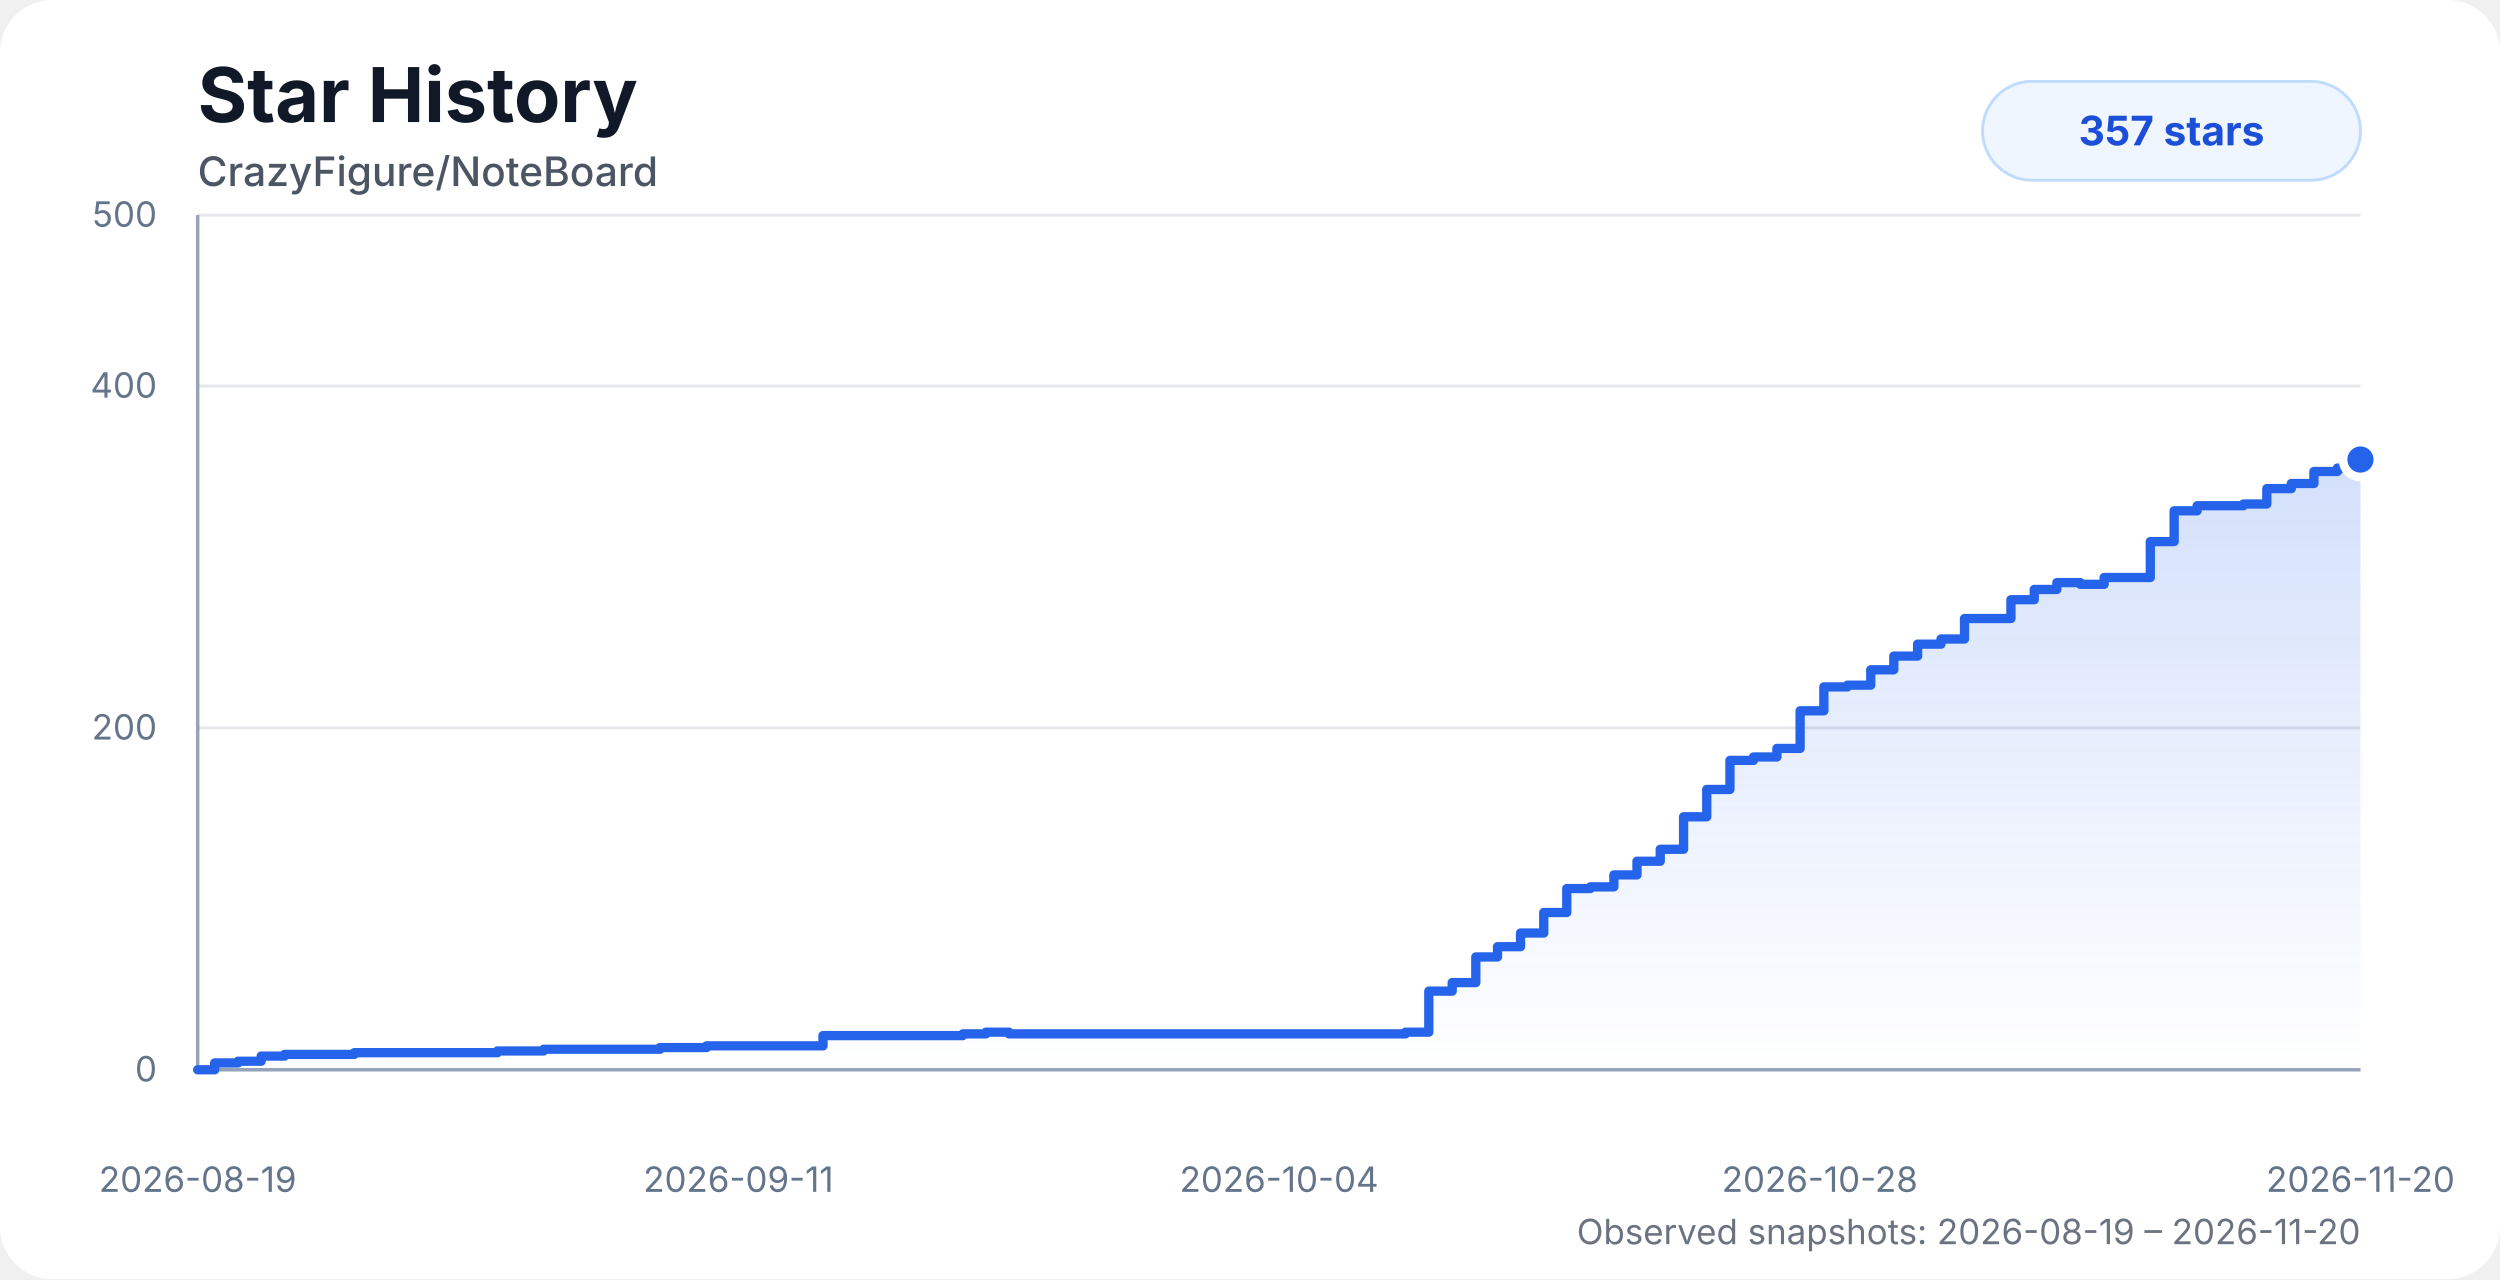
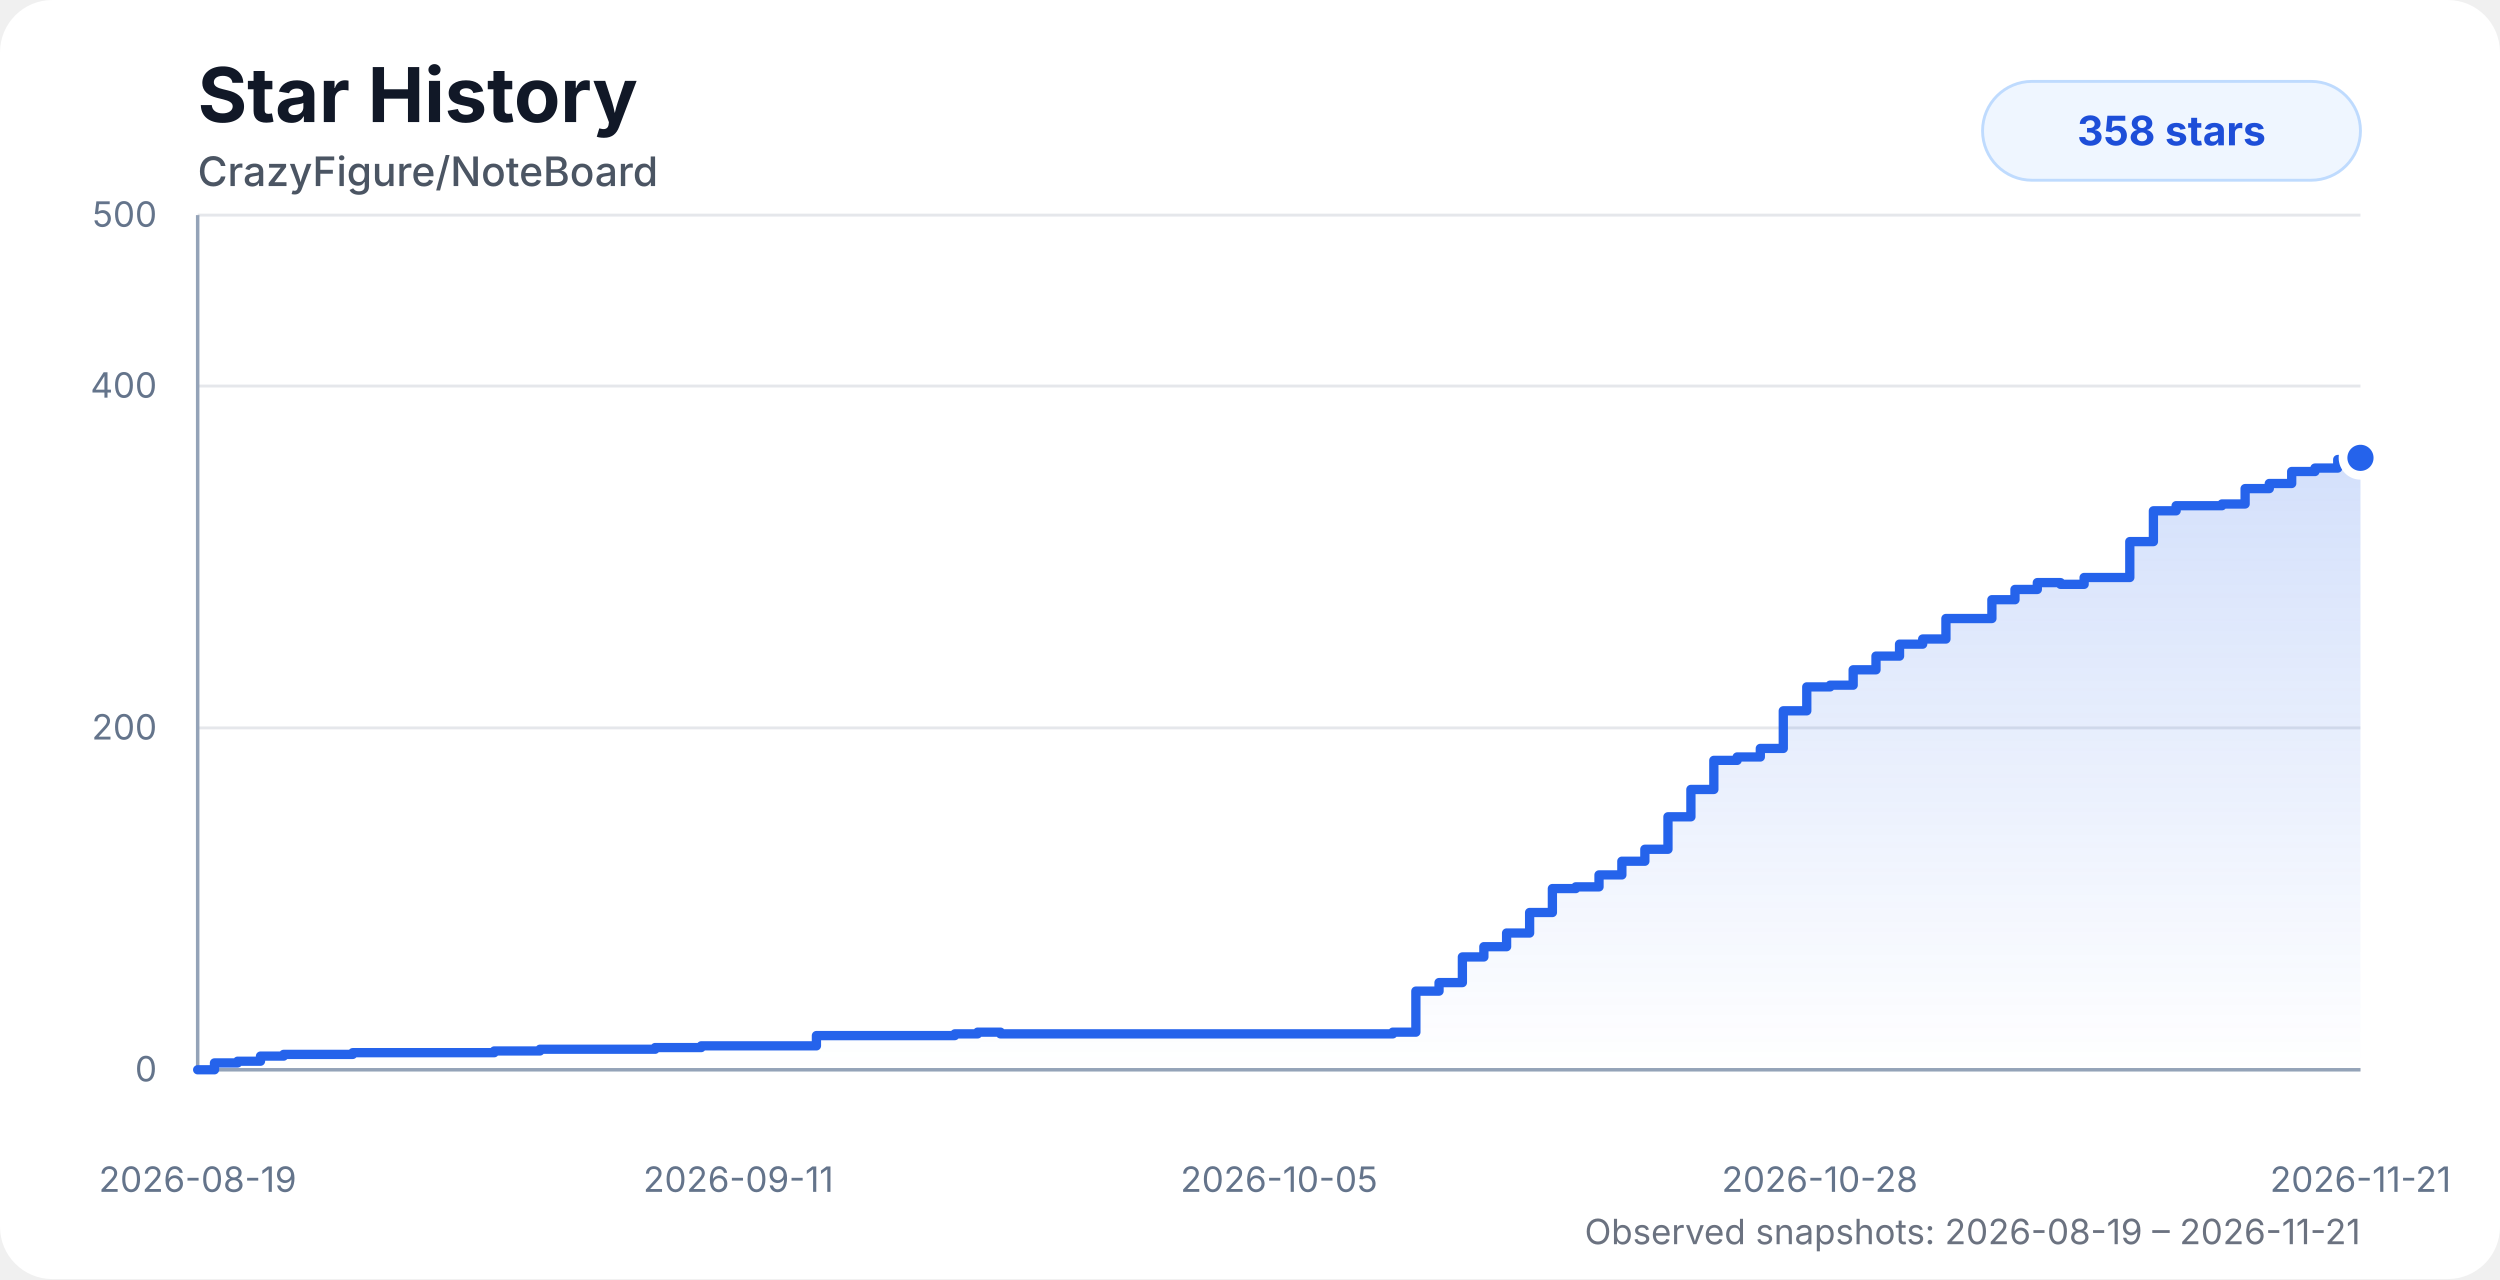
<svg xmlns="http://www.w3.org/2000/svg" width="860" height="440" viewBox="0 0 860 440" role="img" aria-labelledby="title desc">
  <style>
    .chart-bg { fill: #ffffff; }
    .title { fill: #111827; font: 700 26px system-ui, -apple-system, BlinkMacSystemFont, "Segoe UI", sans-serif; }
    .subtitle { fill: #4b5563; font: 500 14px system-ui, -apple-system, BlinkMacSystemFont, "Segoe UI", sans-serif; }
    .axis-label { fill: #64748b; font: 12px system-ui, -apple-system, BlinkMacSystemFont, "Segoe UI", sans-serif; }
    .grid { stroke: #e5e7eb; stroke-width: 1; }
    .axis { stroke: #94a3b8; stroke-width: 1.2; }
    .area { fill: url(#starGradient); opacity: 0.28; }
    .line { fill: none; stroke: #2563eb; stroke-width: 3.2; stroke-linecap: round; stroke-linejoin: round; }
    .dot { fill: #2563eb; stroke: #ffffff; stroke-width: 3; }
    .badge { fill: #eff6ff; stroke: #bfdbfe; }
    .badge-text { fill: #1d4ed8; font: 700 14px system-ui, -apple-system, BlinkMacSystemFont, "Segoe UI", sans-serif; }
    .status { fill: #6b7280; font: 12px system-ui, -apple-system, BlinkMacSystemFont, "Segoe UI", sans-serif; }
    @media (prefers-color-scheme: dark) {
      .chart-bg { fill: #0d1117; }
      .title { fill: #f8fafc; }
      .subtitle { fill: #cbd5e1; }
      .axis-label { fill: #94a3b8; }
      .grid { stroke: #1f2937; }
      .axis { stroke: #475569; }
      .dot { stroke: #0d1117; }
      .badge { fill: #172554; stroke: #1d4ed8; }
      .badge-text { fill: #bfdbfe; }
      .status { fill: #94a3b8; }
    }
  </style>
  <defs>
    <linearGradient id="starGradient" x1="0" x2="0" y1="0" y2="1">
      <stop offset="0%" stop-color="#2563eb" stop-opacity="0.72" />
      <stop offset="100%" stop-color="#2563eb" stop-opacity="0" />
    </linearGradient>
  </defs>
  <rect class="chart-bg" width="860" height="440" rx="18" />
  <text class="title" x="68" y="42">Star History</text>
  <text class="subtitle" x="68" y="64">CrazyFigure/NoteBoard</text>
  <g>
    <line class="grid" x1="68" y1="368" x2="812" y2="368" />
    <line class="grid" x1="68" y1="250.4" x2="812" y2="250.4" />
    <line class="grid" x1="68" y1="132.8" x2="812" y2="132.8" />
    <line class="grid" x1="68" y1="74" x2="812" y2="74" />
    <line class="axis" x1="68" y1="74" x2="68" y2="368" />
    <line class="axis" x1="68" y1="368" x2="812" y2="368" />
    <text class="axis-label" x="54" y="372" text-anchor="end">0</text>
    <text class="axis-label" x="54" y="254.4" text-anchor="end">200</text>
    <text class="axis-label" x="54" y="136.8" text-anchor="end">400</text>
    <text class="axis-label" x="54" y="78" text-anchor="end">500</text>
    <text class="axis-label" x="68" y="410" text-anchor="middle">2026-08-19</text>
    <text class="axis-label" x="254" y="410" text-anchor="middle">2026-09-11</text>
-     <text class="axis-label" x="440" y="410" text-anchor="middle">2026-10-04</text>
+     <text class="axis-label" x="440" y="410" text-anchor="middle">2026-10-05</text>
    <text class="axis-label" x="626" y="410" text-anchor="middle">2026-10-28</text>
-     <text class="axis-label" x="812" y="410" text-anchor="middle">2026-11-20</text>
+     <text class="axis-label" x="812" y="410" text-anchor="middle">2026-11-21</text>
  </g>
-   <path class="area" d="M 68 368 H 68 V 368 H 73.85 V 365.65 H 81.88 V 365.06 H 89.84 V 363.3 H 97.89 V 362.71 H 105.89 V 362.71 H 113.86 V 362.71 H 121.9 V 362.12 H 132.76 V 362.12 H 141.33 V 362.12 H 147.65 V 362.12 H 155.29 V 362.12 H 163.38 V 362.12 H 171.12 V 361.53 H 179 V 361.53 H 186.99 V 360.94 H 195.03 V 360.94 H 202.98 V 360.94 H 211.05 V 360.94 H 219.09 V 360.94 H 227.04 V 360.36 H 235.06 V 360.36 H 243.06 V 359.77 H 251.07 V 359.77 H 259.01 V 359.77 H 267.14 V 359.77 H 275.19 V 359.77 H 283.11 V 356.24 H 291.09 V 356.24 H 299.11 V 356.24 H 307.05 V 356.24 H 315.05 V 356.24 H 323.19 V 356.24 H 331.22 V 355.65 H 339.16 V 355.06 H 347.08 V 355.65 H 355.13 V 355.65 H 363.11 V 355.65 H 371.11 V 355.65 H 379.27 V 355.65 H 387.4 V 355.65 H 395.39 V 355.65 H 403.34 V 355.65 H 411.47 V 355.65 H 419.42 V 355.65 H 427.27 V 355.65 H 435.4 V 355.65 H 443.46 V 355.65 H 451.61 V 355.65 H 459.5 V 355.65 H 467.58 V 355.65 H 475.56 V 355.65 H 483.5 V 355.06 H 491.51 V 340.95 H 499.56 V 338.01 H 507.68 V 329.19 H 515.15 V 325.66 H 523.06 V 320.96 H 531.05 V 313.9 H 538.97 V 305.67 H 547.1 V 305.08 H 555.18 V 300.97 H 563.12 V 296.26 H 571.12 V 292.15 H 579.15 V 280.98 H 587.12 V 271.57 H 595.1 V 261.57 H 603.2 V 260.4 H 611.26 V 257.46 H 619.24 V 244.52 H 627.41 V 236.29 H 635.52 V 235.7 H 643.54 V 230.41 H 651.47 V 225.7 H 659.66 V 221.59 H 667.7 V 219.82 H 675.79 V 212.77 H 683.64 V 212.77 H 691.76 V 206.3 H 699.78 V 202.77 H 707.56 V 200.42 H 715.62 V 201.01 H 723.83 V 198.66 H 739.7 V 186.31 H 747.91 V 175.72 H 755.82 V 173.96 H 763.66 V 173.96 H 771.75 V 173.37 H 779.79 V 168.08 H 788.21 V 166.32 H 795.99 V 162.2 H 804.07 V 161.02 H 812 V 158.08 L 812 368 L 68 368 Z" />
-   <path class="line" d="M 68 368 H 68 V 368 H 73.85 V 365.65 H 81.88 V 365.06 H 89.84 V 363.3 H 97.89 V 362.71 H 105.89 V 362.71 H 113.86 V 362.71 H 121.9 V 362.12 H 132.76 V 362.12 H 141.33 V 362.12 H 147.65 V 362.12 H 155.29 V 362.12 H 163.38 V 362.12 H 171.12 V 361.53 H 179 V 361.53 H 186.99 V 360.94 H 195.03 V 360.94 H 202.98 V 360.94 H 211.05 V 360.94 H 219.09 V 360.94 H 227.04 V 360.36 H 235.06 V 360.36 H 243.06 V 359.77 H 251.07 V 359.77 H 259.01 V 359.77 H 267.14 V 359.77 H 275.19 V 359.77 H 283.11 V 356.24 H 291.09 V 356.24 H 299.11 V 356.24 H 307.05 V 356.24 H 315.05 V 356.24 H 323.19 V 356.24 H 331.22 V 355.65 H 339.16 V 355.06 H 347.08 V 355.65 H 355.13 V 355.65 H 363.11 V 355.65 H 371.11 V 355.65 H 379.27 V 355.65 H 387.4 V 355.65 H 395.39 V 355.65 H 403.34 V 355.65 H 411.47 V 355.65 H 419.42 V 355.65 H 427.27 V 355.65 H 435.4 V 355.65 H 443.46 V 355.65 H 451.61 V 355.65 H 459.5 V 355.65 H 467.58 V 355.65 H 475.56 V 355.65 H 483.5 V 355.06 H 491.51 V 340.95 H 499.56 V 338.01 H 507.68 V 329.19 H 515.15 V 325.66 H 523.06 V 320.96 H 531.05 V 313.9 H 538.97 V 305.67 H 547.1 V 305.08 H 555.18 V 300.97 H 563.12 V 296.26 H 571.12 V 292.15 H 579.15 V 280.98 H 587.12 V 271.57 H 595.1 V 261.57 H 603.2 V 260.4 H 611.26 V 257.46 H 619.24 V 244.52 H 627.41 V 236.29 H 635.52 V 235.7 H 643.54 V 230.41 H 651.47 V 225.7 H 659.66 V 221.59 H 667.7 V 219.82 H 675.79 V 212.77 H 683.64 V 212.77 H 691.76 V 206.3 H 699.78 V 202.77 H 707.56 V 200.42 H 715.62 V 201.01 H 723.83 V 198.66 H 739.7 V 186.31 H 747.91 V 175.72 H 755.82 V 173.96 H 763.66 V 173.96 H 771.75 V 173.37 H 779.79 V 168.08 H 788.21 V 166.32 H 795.99 V 162.2 H 804.07 V 161.02 H 812 V 158.08" />
-   <circle class="dot" cx="812" cy="158.08" r="6" />
+   <path class="area" d="M 68 368 H 68 V 368 H 73.78 V 365.65 H 81.74 V 365.06 H 89.61 V 363.3 H 97.57 V 362.71 H 105.49 V 362.71 H 113.38 V 362.71 H 121.34 V 362.12 H 132.08 V 362.12 H 140.56 V 362.12 H 146.82 V 362.12 H 154.37 V 362.12 H 162.38 V 362.12 H 170.03 V 361.53 H 177.83 V 361.53 H 185.74 V 360.94 H 193.7 V 360.94 H 201.56 V 360.94 H 209.54 V 360.94 H 217.5 V 360.94 H 225.37 V 360.36 H 233.31 V 360.36 H 241.22 V 359.77 H 249.15 V 359.77 H 257 V 359.77 H 265.05 V 359.77 H 273.01 V 359.77 H 280.85 V 356.24 H 288.75 V 356.24 H 296.68 V 356.24 H 304.54 V 356.24 H 312.45 V 356.24 H 320.51 V 356.24 H 328.46 V 355.65 H 336.31 V 355.06 H 344.15 V 355.65 H 352.11 V 355.65 H 360.01 V 355.65 H 367.93 V 355.65 H 376 V 355.65 H 384.05 V 355.65 H 391.95 V 355.65 H 399.82 V 355.65 H 407.86 V 355.65 H 415.72 V 355.65 H 423.49 V 355.65 H 431.54 V 355.65 H 439.51 V 355.65 H 447.58 V 355.65 H 455.39 V 355.65 H 463.38 V 355.65 H 471.28 V 355.65 H 479.13 V 355.06 H 487.06 V 340.95 H 495.03 V 338.01 H 503.06 V 329.19 H 510.45 V 325.66 H 518.27 V 320.96 H 526.19 V 313.9 H 534.02 V 305.67 H 542.06 V 305.08 H 550.06 V 300.97 H 557.92 V 296.26 H 565.83 V 292.15 H 573.78 V 280.98 H 581.67 V 271.57 H 589.56 V 261.57 H 597.58 V 260.4 H 605.55 V 257.46 H 613.45 V 244.52 H 621.53 V 236.29 H 629.56 V 235.7 H 637.49 V 230.41 H 645.34 V 225.7 H 653.44 V 221.59 H 661.4 V 219.82 H 669.4 V 212.77 H 677.17 V 212.77 H 685.21 V 206.3 H 693.15 V 202.77 H 700.84 V 200.42 H 708.82 V 201.01 H 716.94 V 198.66 H 732.65 V 186.31 H 740.77 V 175.72 H 748.59 V 173.96 H 756.35 V 173.96 H 764.35 V 173.37 H 772.32 V 168.08 H 780.64 V 166.32 H 788.34 V 162.2 H 796.34 V 161.02 H 804.18 V 158.08 H 812 V 157.5 L 812 368 L 68 368 Z" />
+   <path class="line" d="M 68 368 H 68 V 368 H 73.78 V 365.65 H 81.74 V 365.06 H 89.61 V 363.3 H 97.57 V 362.71 H 105.49 V 362.71 H 113.38 V 362.71 H 121.34 V 362.12 H 132.08 V 362.12 H 140.56 V 362.12 H 146.82 V 362.12 H 154.37 V 362.12 H 162.38 V 362.12 H 170.03 V 361.53 H 177.83 V 361.53 H 185.74 V 360.94 H 193.7 V 360.94 H 201.56 V 360.94 H 209.54 V 360.94 H 217.5 V 360.94 H 225.37 V 360.36 H 233.31 V 360.36 H 241.22 V 359.77 H 249.15 V 359.77 H 257 V 359.77 H 265.05 V 359.77 H 273.01 V 359.77 H 280.85 V 356.24 H 288.75 V 356.24 H 296.68 V 356.24 H 304.54 V 356.24 H 312.45 V 356.24 H 320.51 V 356.24 H 328.46 V 355.65 H 336.31 V 355.06 H 344.15 V 355.65 H 352.11 V 355.65 H 360.01 V 355.65 H 367.93 V 355.65 H 376 V 355.65 H 384.05 V 355.65 H 391.95 V 355.65 H 399.82 V 355.65 H 407.86 V 355.65 H 415.72 V 355.65 H 423.49 V 355.65 H 431.54 V 355.65 H 439.51 V 355.65 H 447.58 V 355.65 H 455.39 V 355.65 H 463.38 V 355.65 H 471.28 V 355.65 H 479.13 V 355.06 H 487.06 V 340.95 H 495.03 V 338.01 H 503.06 V 329.19 H 510.45 V 325.66 H 518.27 V 320.96 H 526.19 V 313.9 H 534.02 V 305.67 H 542.06 V 305.08 H 550.06 V 300.97 H 557.92 V 296.26 H 565.83 V 292.15 H 573.78 V 280.98 H 581.67 V 271.57 H 589.56 V 261.57 H 597.58 V 260.4 H 605.55 V 257.46 H 613.45 V 244.52 H 621.53 V 236.29 H 629.56 V 235.7 H 637.49 V 230.41 H 645.34 V 225.7 H 653.44 V 221.59 H 661.4 V 219.82 H 669.4 V 212.77 H 677.17 V 212.77 H 685.21 V 206.3 H 693.15 V 202.77 H 700.84 V 200.42 H 708.82 V 201.01 H 716.94 V 198.66 H 732.65 V 186.31 H 740.77 V 175.72 H 748.59 V 173.96 H 756.35 V 173.96 H 764.35 V 173.37 H 772.32 V 168.08 H 780.64 V 166.32 H 788.34 V 162.2 H 796.34 V 161.02 H 804.18 V 158.08 H 812 V 157.5" />
+   <circle class="dot" cx="812" cy="157.5" r="6" />
  <rect class="badge" x="682" y="28" width="130" height="34" rx="17" />
-   <text class="badge-text" x="747" y="50" text-anchor="middle">357 stars</text>
-   <text class="status" x="812" y="428" text-anchor="end">Observed snapshots: 2026-08-19 – 2026-11-20</text>
+   <text class="badge-text" x="747" y="50" text-anchor="middle">358 stars</text>
+   <text class="status" x="812" y="428" text-anchor="end">Observed snapshots: 2026-08-19 – 2026-11-21</text>
</svg>
